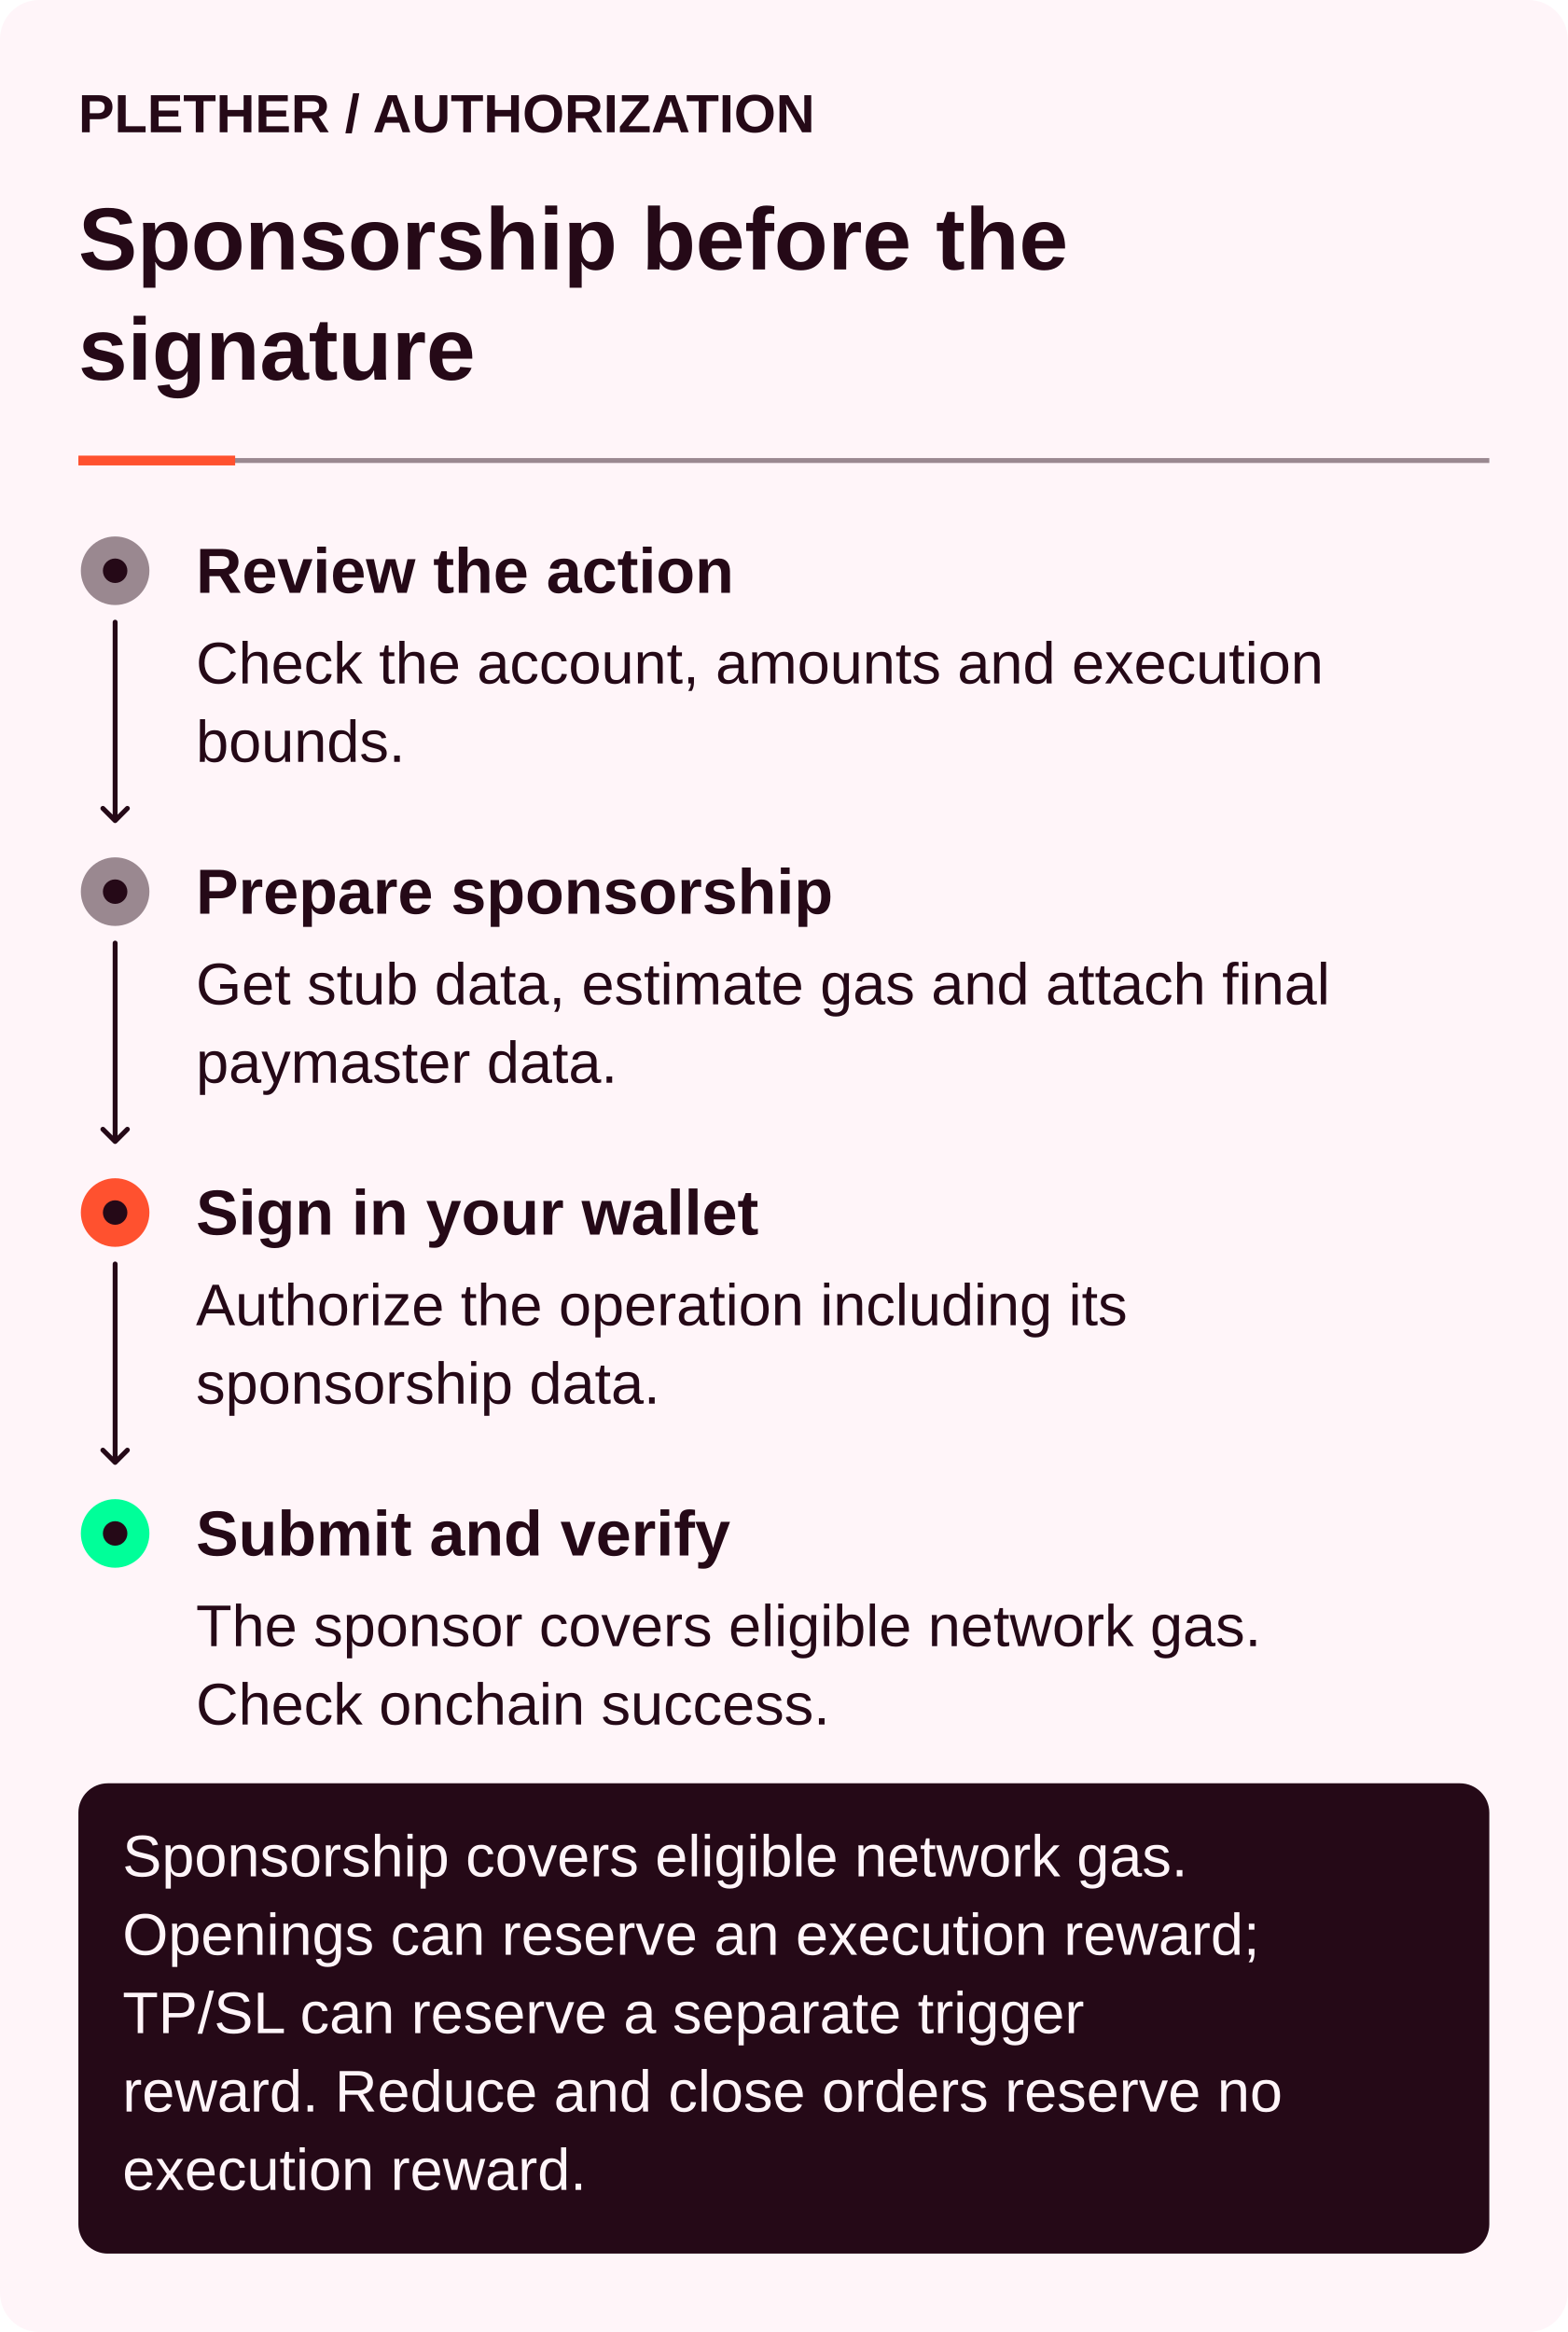
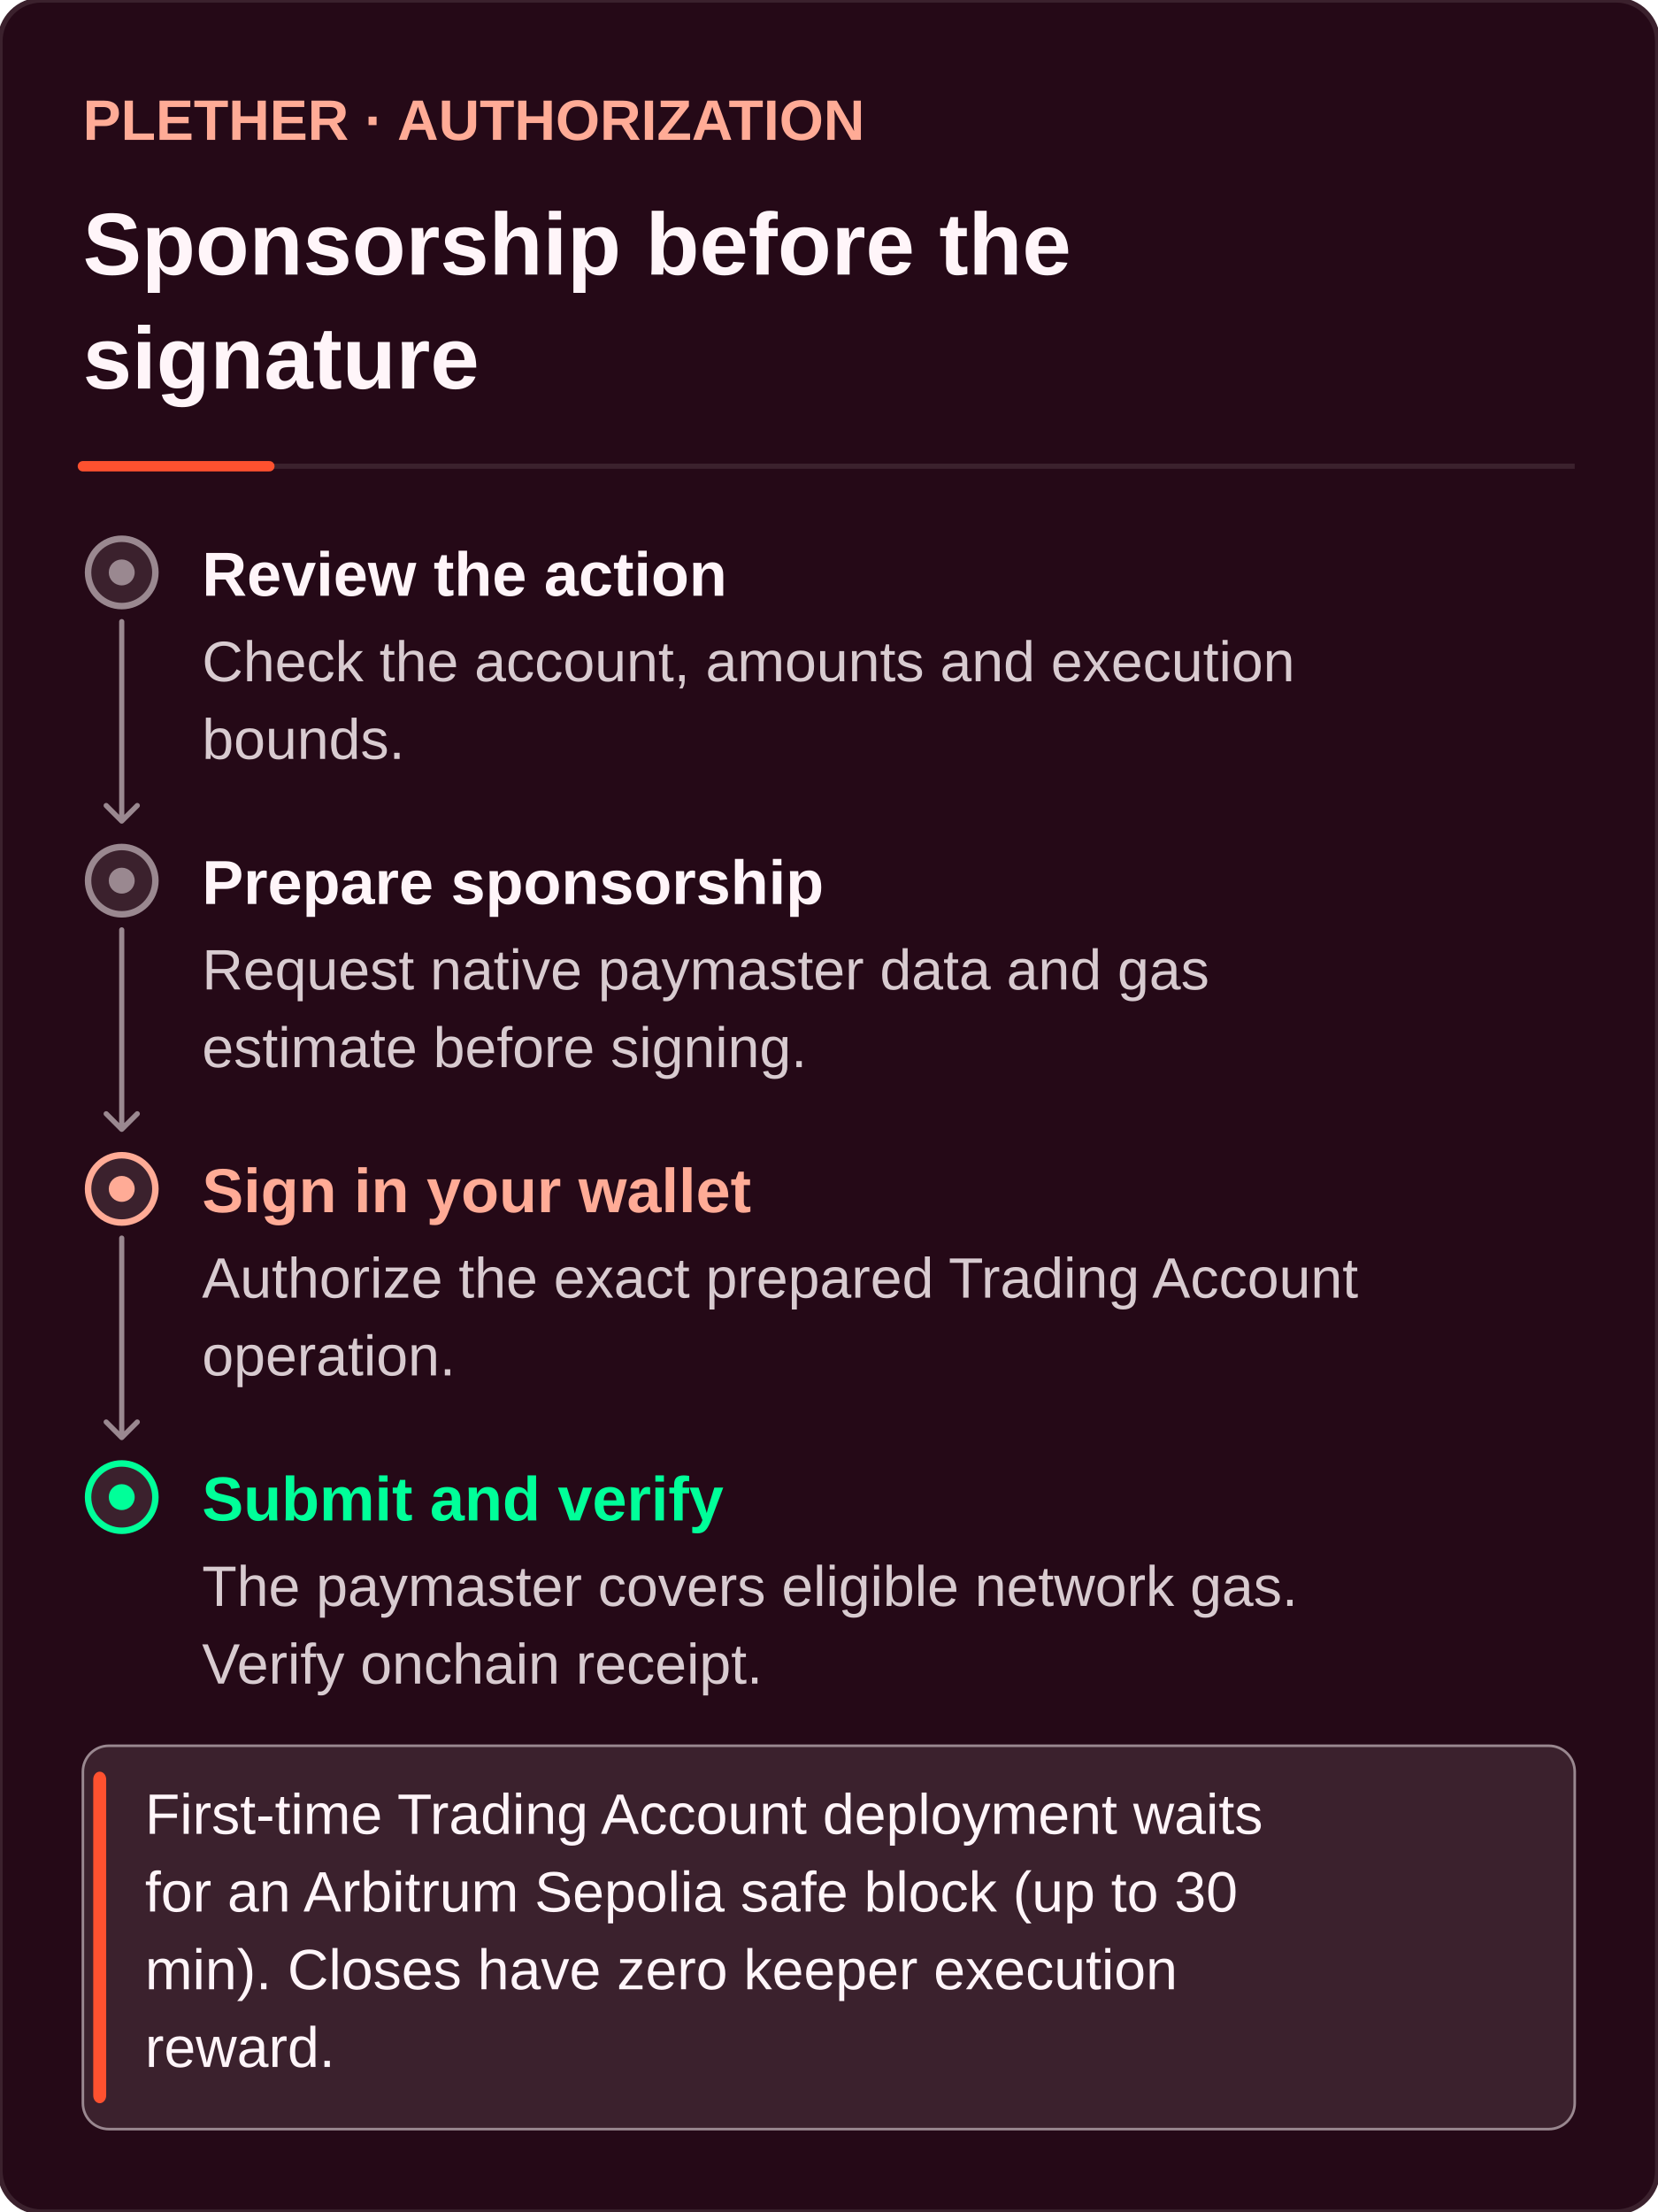
- <svg xmlns="http://www.w3.org/2000/svg" width="640" height="952" viewBox="0 0 640 952" role="img" aria-labelledby="authorization-and-gas-sponsorship-title authorization-and-gas-sponsorship-desc" focusable="false">
-   <style>text{font-family:Arial,Helvetica,sans-serif}</style>
-   <rect width="640" height="952" rx="16" fill="#FFF5F9" />
-   <text x="32" y="54" font-size="22" font-weight="700" fill="#250917" data-max-width="576">PLETHER / AUTHORIZATION</text>
-   <text x="32" y="110" font-size="36" font-weight="700" fill="#250917" data-max-width="576">Sponsorship before the</text>
-   <text x="32" y="155" font-size="36" font-weight="700" fill="#250917" data-max-width="576">signature</text>
-   <path d="M32 188 L608 188" stroke="#9A8890" stroke-width="2" fill="none" />
-   <path d="M32 188 h64" stroke="#FF512F" stroke-width="4" fill="none" />
-   <circle cx="47" cy="233" r="14" fill="#9A8890" />
-   <circle cx="47" cy="233" r="5" fill="#250917" />
-   <text x="80" y="242" font-size="26" font-weight="700" fill="#250917" data-max-width="528">Review the action</text>
-   <text x="80" y="279" font-size="24" font-weight="400" fill="#250917" data-max-width="528">Check the account, amounts and execution</text>
-   <text x="80" y="311" font-size="24" font-weight="400" fill="#250917" data-max-width="528">bounds.</text>
-   <path d="M47 254 V335 m-5 -5 5 5 5 -5" stroke="#250917" stroke-width="2" stroke-linecap="round" stroke-linejoin="round" fill="none" />
-   <circle cx="47" cy="364" r="14" fill="#9A8890" />
-   <circle cx="47" cy="364" r="5" fill="#250917" />
-   <text x="80" y="373" font-size="26" font-weight="700" fill="#250917" data-max-width="528">Prepare sponsorship</text>
-   <text x="80" y="410" font-size="24" font-weight="400" fill="#250917" data-max-width="528">Get stub data, estimate gas and attach final</text>
-   <text x="80" y="442" font-size="24" font-weight="400" fill="#250917" data-max-width="528">paymaster data.</text>
-   <path d="M47 385 V466 m-5 -5 5 5 5 -5" stroke="#250917" stroke-width="2" stroke-linecap="round" stroke-linejoin="round" fill="none" />
-   <circle cx="47" cy="495" r="14" fill="#FF512F" />
-   <circle cx="47" cy="495" r="5" fill="#250917" />
-   <text x="80" y="504" font-size="26" font-weight="700" fill="#250917" data-max-width="528">Sign in your wallet</text>
-   <text x="80" y="541" font-size="24" font-weight="400" fill="#250917" data-max-width="528">Authorize the operation including its</text>
-   <text x="80" y="573" font-size="24" font-weight="400" fill="#250917" data-max-width="528">sponsorship data.</text>
-   <path d="M47 516 V597 m-5 -5 5 5 5 -5" stroke="#250917" stroke-width="2" stroke-linecap="round" stroke-linejoin="round" fill="none" />
-   <circle cx="47" cy="626" r="14" fill="#00FF99" />
-   <circle cx="47" cy="626" r="5" fill="#250917" />
-   <text x="80" y="635" font-size="26" font-weight="700" fill="#250917" data-max-width="528">Submit and verify</text>
-   <text x="80" y="672" font-size="24" font-weight="400" fill="#250917" data-max-width="528">The sponsor covers eligible network gas.</text>
-   <text x="80" y="704" font-size="24" font-weight="400" fill="#250917" data-max-width="528">Check onchain success.</text>
-   <rect x="32" y="728" width="576" height="192" rx="12" fill="#250917" stroke="none" />
-   <text x="50" y="766" font-size="24" font-weight="400" fill="#FFF5F9" data-max-width="540">Sponsorship covers eligible network gas.</text>
-   <text x="50" y="798" font-size="24" font-weight="400" fill="#FFF5F9" data-max-width="540">Openings can reserve an execution reward;</text>
-   <text x="50" y="830" font-size="24" font-weight="400" fill="#FFF5F9" data-max-width="540">TP/SL can reserve a separate trigger</text>
-   <text x="50" y="862" font-size="24" font-weight="400" fill="#FFF5F9" data-max-width="540">reward. Reduce and close orders reserve no</text>
-   <text x="50" y="894" font-size="24" font-weight="400" fill="#FFF5F9" data-max-width="540">execution reward.</text>
+ <svg xmlns="http://www.w3.org/2000/svg" width="640" height="854" viewBox="0 0 640 854" role="img" aria-labelledby="authorization-and-gas-sponsorship-title authorization-and-gas-sponsorship-desc" focusable="false">
+   <style>text{font-family:'Uncut Sans',-apple-system,BlinkMacSystemFont,'Segoe UI',Arial,Helvetica,sans-serif}</style>
+   <rect width="640" height="854" rx="16" fill="#250917" stroke="#3B212D" stroke-width="2" />
+   <text x="32" y="54" font-size="22" font-weight="700" fill="#FFAB96" data-max-width="576">PLETHER · AUTHORIZATION</text>
+   <text x="32" y="106" font-size="34" font-weight="700" fill="#FFF5F9" data-max-width="576">Sponsorship before the</text>
+   <text x="32" y="150" font-size="34" font-weight="700" fill="#FFF5F9" data-max-width="576">signature</text>
+   <path d="M32 180 L608 180" stroke="#3B212D" stroke-width="2" fill="none" />
+   <path d="M32 180 h72" stroke="#FF512F" stroke-width="4" stroke-linecap="round" fill="none" />
+   <circle cx="47" cy="221" r="13" fill="#3B212D" stroke="#9A8890" stroke-width="2.5" />
+   <circle cx="47" cy="221" r="5" fill="#9A8890" />
+   <text x="78" y="230" font-size="24" font-weight="700" fill="#FFF5F9" data-max-width="530">Review the action</text>
+   <text x="78" y="263" font-size="22" font-weight="400" fill="#D8CBD0" data-max-width="530">Check the account, amounts and execution</text>
+   <text x="78" y="293" font-size="22" font-weight="400" fill="#D8CBD0" data-max-width="530">bounds.</text>
+   <path d="M47 240 V317 m-6 -6 6 6 6 -6" stroke="#9A8890" stroke-width="2" stroke-linecap="round" stroke-linejoin="round" fill="none" />
+   <circle cx="47" cy="340" r="13" fill="#3B212D" stroke="#9A8890" stroke-width="2.5" />
+   <circle cx="47" cy="340" r="5" fill="#9A8890" />
+   <text x="78" y="349" font-size="24" font-weight="700" fill="#FFF5F9" data-max-width="530">Prepare sponsorship</text>
+   <text x="78" y="382" font-size="22" font-weight="400" fill="#D8CBD0" data-max-width="530">Request native paymaster data and gas</text>
+   <text x="78" y="412" font-size="22" font-weight="400" fill="#D8CBD0" data-max-width="530">estimate before signing.</text>
+   <path d="M47 359 V436 m-6 -6 6 6 6 -6" stroke="#9A8890" stroke-width="2" stroke-linecap="round" stroke-linejoin="round" fill="none" />
+   <circle cx="47" cy="459" r="13" fill="#3B212D" stroke="#FFAB96" stroke-width="2.5" />
+   <circle cx="47" cy="459" r="5" fill="#FFAB96" />
+   <text x="78" y="468" font-size="24" font-weight="700" fill="#FFAB96" data-max-width="530">Sign in your wallet</text>
+   <text x="78" y="501" font-size="22" font-weight="400" fill="#D8CBD0" data-max-width="530">Authorize the exact prepared Trading Account</text>
+   <text x="78" y="531" font-size="22" font-weight="400" fill="#D8CBD0" data-max-width="530">operation.</text>
+   <path d="M47 478 V555 m-6 -6 6 6 6 -6" stroke="#9A8890" stroke-width="2" stroke-linecap="round" stroke-linejoin="round" fill="none" />
+   <circle cx="47" cy="578" r="13" fill="#3B212D" stroke="#00FF99" stroke-width="2.5" />
+   <circle cx="47" cy="578" r="5" fill="#00FF99" />
+   <text x="78" y="587" font-size="24" font-weight="700" fill="#00FF99" data-max-width="530">Submit and verify</text>
+   <text x="78" y="620" font-size="22" font-weight="400" fill="#D8CBD0" data-max-width="530">The paymaster covers eligible network gas.</text>
+   <text x="78" y="650" font-size="22" font-weight="400" fill="#D8CBD0" data-max-width="530">Verify onchain receipt.</text>
+   <rect x="32" y="674" width="576" height="148" rx="10" fill="#3B212D" stroke="#9A8890" stroke-width="1" />
+   <rect x="36" y="684" width="5" height="128" rx="3" fill="#FF512F" stroke="none" />
+   <text x="56" y="708" font-size="22" font-weight="400" fill="#FFF5F9" data-max-width="532">First-time Trading Account deployment waits</text>
+   <text x="56" y="738" font-size="22" font-weight="400" fill="#FFF5F9" data-max-width="532">for an Arbitrum Sepolia safe block (up to 30</text>
+   <text x="56" y="768" font-size="22" font-weight="400" fill="#FFF5F9" data-max-width="532">min). Closes have zero keeper execution</text>
+   <text x="56" y="798" font-size="22" font-weight="400" fill="#FFF5F9" data-max-width="532">reward.</text>
</svg>
